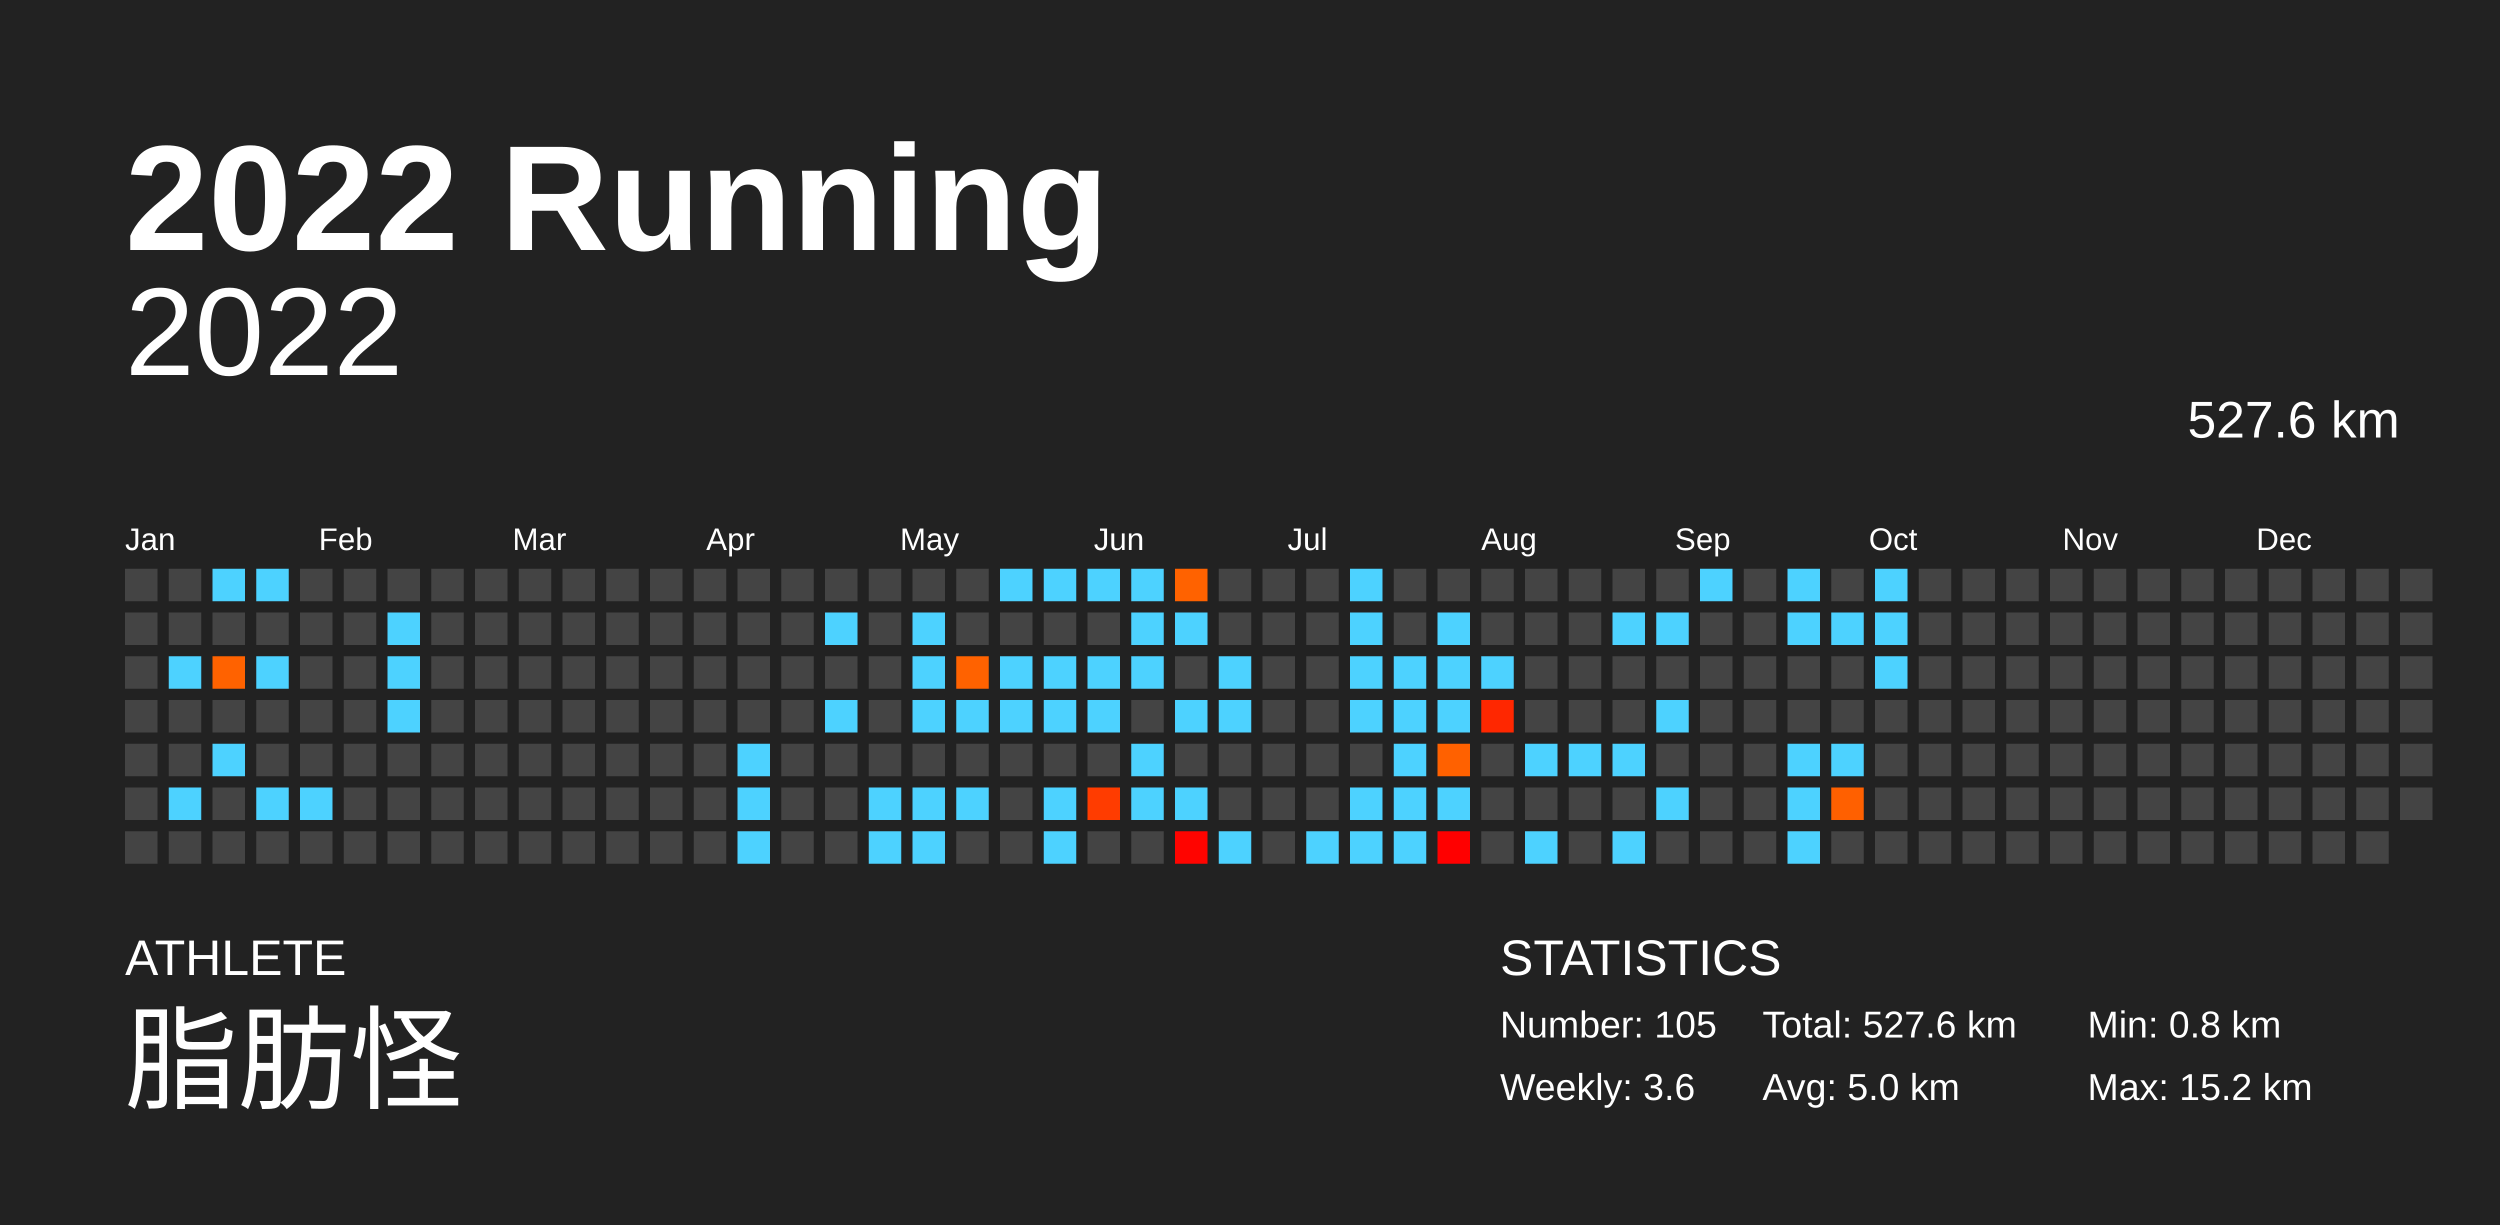
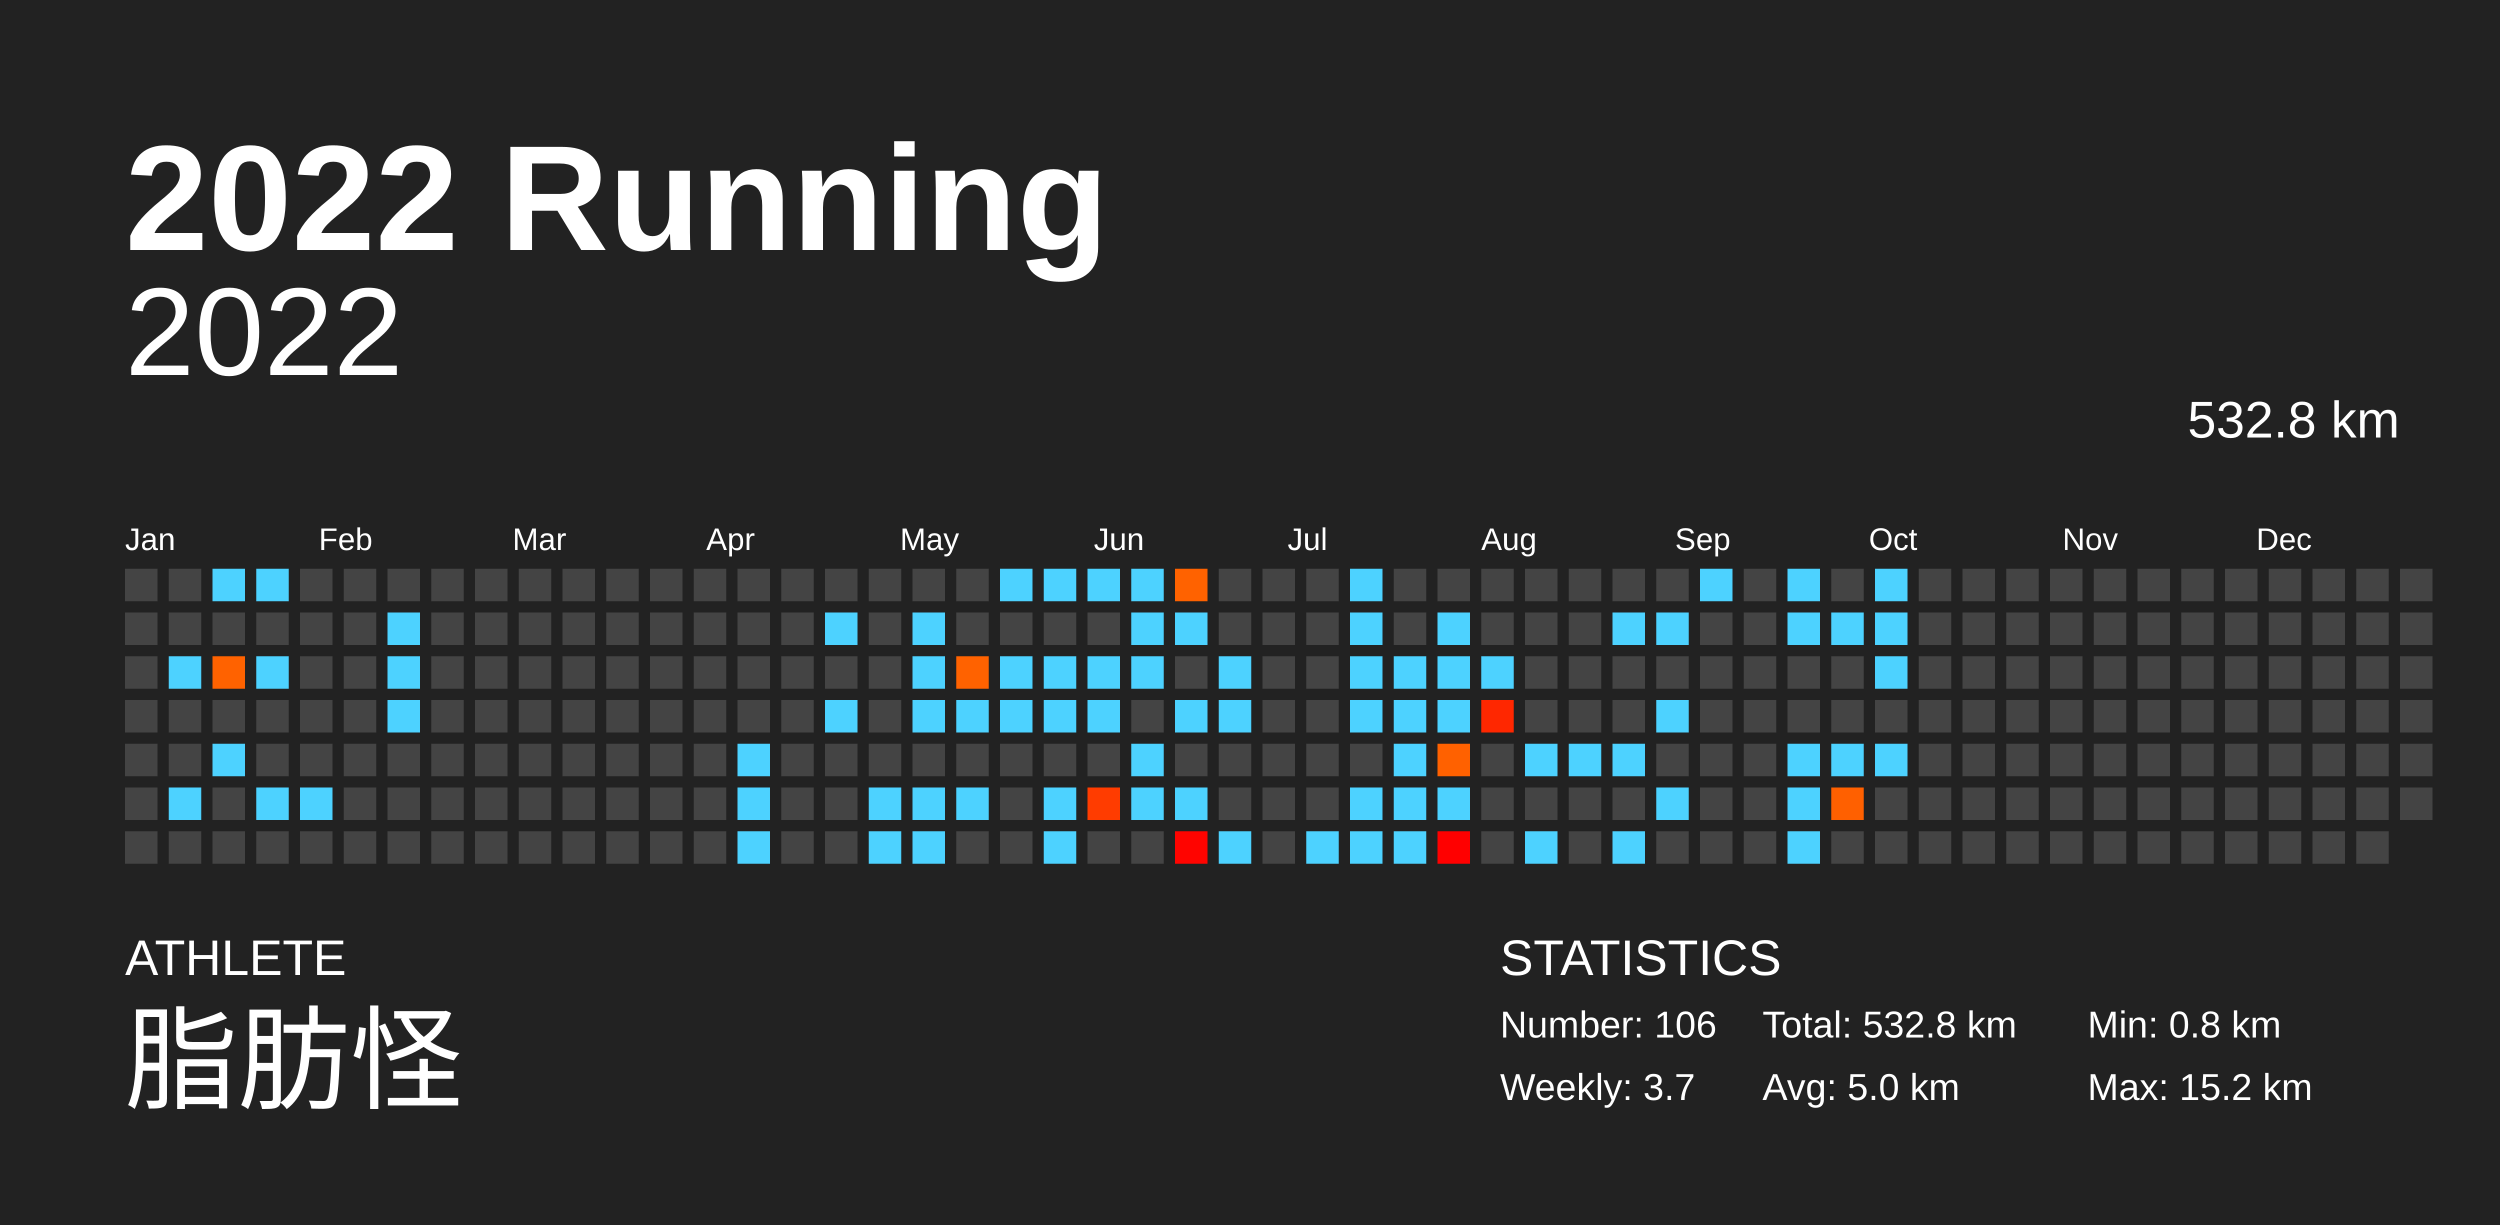
<svg xmlns="http://www.w3.org/2000/svg" baseProfile="full" height="98mm" version="1.1" viewBox="0,0,200,98" width="200mm">
  <defs />
  <rect fill="#222222" height="98" width="200" x="0" y="0" />
  <text fill="#FFFFFF" style="font-size:12px; font-family:Arial; font-weight:bold;" x="10" y="20">2022 Running</text>
  <text fill="#FFFFFF" style="font-size:4px; font-family:Arial" x="10" y="78">ATHLETE</text>
  <text fill="#FFFFFF" style="font-size:9px; font-family:Arial" x="10" y="88">脂肪怪</text>
  <text fill="#FFFFFF" style="font-size:4px; font-family:Arial" x="120" y="78">STATISTICS</text>
-   <text fill="#FFFFFF" style="font-size:3px; font-family:Arial" x="120" y="83">Number: 105</text>
-   <text fill="#FFFFFF" style="font-size:3px; font-family:Arial" x="120" y="88">Weekly: 3.6</text>
-   <text fill="#FFFFFF" style="font-size:3px; font-family:Arial" x="141" y="83">Total: 527.6 km</text>
+   <text fill="#FFFFFF" style="font-size:3px; font-family:Arial" x="120" y="83">Number: 106</text>
+   <text fill="#FFFFFF" style="font-size:3px; font-family:Arial" x="120" y="88">Weekly: 3.7</text>
+   <text fill="#FFFFFF" style="font-size:3px; font-family:Arial" x="141" y="83">Total: 532.8 km</text>
  <text fill="#FFFFFF" style="font-size:3px; font-family:Arial" x="141" y="88">Avg: 5.0 km</text>
  <text fill="#FFFFFF" style="font-size:3px; font-family:Arial" x="167" y="83">Min: 0.8 km</text>
  <text fill="#FFFFFF" style="font-size:3px; font-family:Arial" x="167" y="88">Max: 15.2 km</text>
  <text alignment-baseline="hanging" fill="#FFFFFF" style="font-size:10.0px; font-family:Arial;" x="10" y="30">2022</text>
-   <text alignment-baseline="hanging" fill="#FFFFFF" style="font-size:4.125px; font-family:Arial;" x="175" y="35">527.6 km</text>
+   <text alignment-baseline="hanging" fill="#FFFFFF" style="font-size:4.125px; font-family:Arial;" x="175" y="35">532.8 km</text>
  <text fill="#FFFFFF" style="font-size:2.5px; font-family:Arial" x="10.0" y="44">Jan</text>
  <text fill="#FFFFFF" style="font-size:2.5px; font-family:Arial" x="25.5" y="44">Feb</text>
  <text fill="#FFFFFF" style="font-size:2.5px; font-family:Arial" x="41.0" y="44">Mar</text>
  <text fill="#FFFFFF" style="font-size:2.5px; font-family:Arial" x="56.5" y="44">Apr</text>
  <text fill="#FFFFFF" style="font-size:2.5px; font-family:Arial" x="72.0" y="44">May</text>
  <text fill="#FFFFFF" style="font-size:2.5px; font-family:Arial" x="87.5" y="44">Jun</text>
  <text fill="#FFFFFF" style="font-size:2.5px; font-family:Arial" x="103.0" y="44">Jul</text>
  <text fill="#FFFFFF" style="font-size:2.5px; font-family:Arial" x="118.5" y="44">Aug</text>
  <text fill="#FFFFFF" style="font-size:2.5px; font-family:Arial" x="134.0" y="44">Sep</text>
  <text fill="#FFFFFF" style="font-size:2.5px; font-family:Arial" x="149.5" y="44">Oct</text>
  <text fill="#FFFFFF" style="font-size:2.5px; font-family:Arial" x="165.0" y="44">Nov</text>
  <text fill="#FFFFFF" style="font-size:2.5px; font-family:Arial" x="180.5" y="44">Dec</text>
  <rect fill="#444444" height="2.6" width="2.6" x="10.0" y="45.5" />
  <rect fill="#444444" height="2.6" width="2.6" x="10.0" y="49.0" />
  <rect fill="#444444" height="2.6" width="2.6" x="10.0" y="52.5" />
  <rect fill="#444444" height="2.6" width="2.6" x="10.0" y="56.0" />
  <rect fill="#444444" height="2.6" width="2.6" x="10.0" y="59.5" />
  <rect fill="#444444" height="2.6" width="2.6" x="10.0" y="63.0" />
  <rect fill="#444444" height="2.6" width="2.6" x="10.0" y="66.5" />
  <rect fill="#444444" height="2.6" width="2.6" x="13.5" y="45.5" />
  <rect fill="#444444" height="2.6" width="2.6" x="13.5" y="49.0" />
  <rect fill="#4dd2ff" height="2.6" width="2.6" x="13.5" y="52.5" />
  <rect fill="#444444" height="2.6" width="2.6" x="13.5" y="56.0" />
  <rect fill="#444444" height="2.6" width="2.6" x="13.5" y="59.5" />
  <rect fill="#4dd2ff" height="2.6" width="2.6" x="13.5" y="63.0" />
  <rect fill="#444444" height="2.6" width="2.6" x="13.5" y="66.5" />
  <rect fill="#4dd2ff" height="2.6" width="2.6" x="17.0" y="45.5" />
  <rect fill="#444444" height="2.6" width="2.6" x="17.0" y="49.0" />
  <rect fill="#ff6200" height="2.6" width="2.6" x="17.0" y="52.5" />
  <rect fill="#444444" height="2.6" width="2.6" x="17.0" y="56.0" />
  <rect fill="#4dd2ff" height="2.6" width="2.6" x="17.0" y="59.5" />
  <rect fill="#444444" height="2.6" width="2.6" x="17.0" y="63.0" />
  <rect fill="#444444" height="2.6" width="2.6" x="17.0" y="66.5" />
  <rect fill="#4dd2ff" height="2.6" width="2.6" x="20.5" y="45.5" />
  <rect fill="#444444" height="2.6" width="2.6" x="20.5" y="49.0" />
  <rect fill="#4dd2ff" height="2.6" width="2.6" x="20.5" y="52.5" />
  <rect fill="#444444" height="2.6" width="2.6" x="20.5" y="56.0" />
  <rect fill="#444444" height="2.6" width="2.6" x="20.5" y="59.5" />
  <rect fill="#4dd2ff" height="2.6" width="2.6" x="20.5" y="63.0" />
  <rect fill="#444444" height="2.6" width="2.6" x="20.5" y="66.5" />
  <rect fill="#444444" height="2.6" width="2.6" x="24.0" y="45.5" />
  <rect fill="#444444" height="2.6" width="2.6" x="24.0" y="49.0" />
  <rect fill="#444444" height="2.6" width="2.6" x="24.0" y="52.5" />
  <rect fill="#444444" height="2.6" width="2.6" x="24.0" y="56.0" />
  <rect fill="#444444" height="2.6" width="2.6" x="24.0" y="59.5" />
  <rect fill="#4dd2ff" height="2.6" width="2.6" x="24.0" y="63.0" />
  <rect fill="#444444" height="2.6" width="2.6" x="24.0" y="66.5" />
  <rect fill="#444444" height="2.6" width="2.6" x="27.5" y="45.5" />
  <rect fill="#444444" height="2.6" width="2.6" x="27.5" y="49.0" />
  <rect fill="#444444" height="2.6" width="2.6" x="27.5" y="52.5" />
  <rect fill="#444444" height="2.6" width="2.6" x="27.5" y="56.0" />
  <rect fill="#444444" height="2.6" width="2.6" x="27.5" y="59.5" />
  <rect fill="#444444" height="2.6" width="2.6" x="27.5" y="63.0" />
  <rect fill="#444444" height="2.6" width="2.6" x="27.5" y="66.5" />
  <rect fill="#444444" height="2.6" width="2.6" x="31.0" y="45.5" />
  <rect fill="#4dd2ff" height="2.6" width="2.6" x="31.0" y="49.0" />
  <rect fill="#4dd2ff" height="2.6" width="2.6" x="31.0" y="52.5" />
  <rect fill="#4dd2ff" height="2.6" width="2.6" x="31.0" y="56.0" />
  <rect fill="#444444" height="2.6" width="2.6" x="31.0" y="59.5" />
  <rect fill="#444444" height="2.6" width="2.6" x="31.0" y="63.0" />
  <rect fill="#444444" height="2.6" width="2.6" x="31.0" y="66.5" />
  <rect fill="#444444" height="2.6" width="2.6" x="34.5" y="45.5" />
  <rect fill="#444444" height="2.6" width="2.6" x="34.5" y="49.0" />
  <rect fill="#444444" height="2.6" width="2.6" x="34.5" y="52.5" />
  <rect fill="#444444" height="2.6" width="2.6" x="34.5" y="56.0" />
  <rect fill="#444444" height="2.6" width="2.6" x="34.5" y="59.5" />
  <rect fill="#444444" height="2.6" width="2.6" x="34.5" y="63.0" />
  <rect fill="#444444" height="2.6" width="2.6" x="34.5" y="66.5" />
  <rect fill="#444444" height="2.6" width="2.6" x="38.0" y="45.5" />
  <rect fill="#444444" height="2.6" width="2.6" x="38.0" y="49.0" />
  <rect fill="#444444" height="2.6" width="2.6" x="38.0" y="52.5" />
  <rect fill="#444444" height="2.6" width="2.6" x="38.0" y="56.0" />
  <rect fill="#444444" height="2.6" width="2.6" x="38.0" y="59.5" />
  <rect fill="#444444" height="2.6" width="2.6" x="38.0" y="63.0" />
  <rect fill="#444444" height="2.6" width="2.6" x="38.0" y="66.5" />
  <rect fill="#444444" height="2.6" width="2.6" x="41.5" y="45.5" />
  <rect fill="#444444" height="2.6" width="2.6" x="41.5" y="49.0" />
  <rect fill="#444444" height="2.6" width="2.6" x="41.5" y="52.5" />
  <rect fill="#444444" height="2.6" width="2.6" x="41.5" y="56.0" />
  <rect fill="#444444" height="2.6" width="2.6" x="41.5" y="59.5" />
  <rect fill="#444444" height="2.6" width="2.6" x="41.5" y="63.0" />
  <rect fill="#444444" height="2.6" width="2.6" x="41.5" y="66.5" />
  <rect fill="#444444" height="2.6" width="2.6" x="45.0" y="45.5" />
  <rect fill="#444444" height="2.6" width="2.6" x="45.0" y="49.0" />
  <rect fill="#444444" height="2.6" width="2.6" x="45.0" y="52.5" />
  <rect fill="#444444" height="2.6" width="2.6" x="45.0" y="56.0" />
  <rect fill="#444444" height="2.6" width="2.6" x="45.0" y="59.5" />
  <rect fill="#444444" height="2.6" width="2.6" x="45.0" y="63.0" />
  <rect fill="#444444" height="2.6" width="2.6" x="45.0" y="66.5" />
  <rect fill="#444444" height="2.6" width="2.6" x="48.5" y="45.5" />
  <rect fill="#444444" height="2.6" width="2.6" x="48.5" y="49.0" />
  <rect fill="#444444" height="2.6" width="2.6" x="48.5" y="52.5" />
  <rect fill="#444444" height="2.6" width="2.6" x="48.5" y="56.0" />
  <rect fill="#444444" height="2.6" width="2.6" x="48.5" y="59.5" />
  <rect fill="#444444" height="2.6" width="2.6" x="48.5" y="63.0" />
  <rect fill="#444444" height="2.6" width="2.6" x="48.5" y="66.5" />
  <rect fill="#444444" height="2.6" width="2.6" x="52.0" y="45.5" />
  <rect fill="#444444" height="2.6" width="2.6" x="52.0" y="49.0" />
  <rect fill="#444444" height="2.6" width="2.6" x="52.0" y="52.5" />
  <rect fill="#444444" height="2.6" width="2.6" x="52.0" y="56.0" />
  <rect fill="#444444" height="2.6" width="2.6" x="52.0" y="59.5" />
  <rect fill="#444444" height="2.6" width="2.6" x="52.0" y="63.0" />
  <rect fill="#444444" height="2.6" width="2.6" x="52.0" y="66.5" />
  <rect fill="#444444" height="2.6" width="2.6" x="55.5" y="45.5" />
  <rect fill="#444444" height="2.6" width="2.6" x="55.5" y="49.0" />
  <rect fill="#444444" height="2.6" width="2.6" x="55.5" y="52.5" />
  <rect fill="#444444" height="2.6" width="2.6" x="55.5" y="56.0" />
  <rect fill="#444444" height="2.6" width="2.6" x="55.5" y="59.5" />
  <rect fill="#444444" height="2.6" width="2.6" x="55.5" y="63.0" />
  <rect fill="#444444" height="2.6" width="2.6" x="55.5" y="66.5" />
  <rect fill="#444444" height="2.6" width="2.6" x="59.0" y="45.5" />
  <rect fill="#444444" height="2.6" width="2.6" x="59.0" y="49.0" />
  <rect fill="#444444" height="2.6" width="2.6" x="59.0" y="52.5" />
  <rect fill="#444444" height="2.6" width="2.6" x="59.0" y="56.0" />
  <rect fill="#4dd2ff" height="2.6" width="2.6" x="59.0" y="59.5" />
  <rect fill="#4dd2ff" height="2.6" width="2.6" x="59.0" y="63.0" />
  <rect fill="#4dd2ff" height="2.6" width="2.6" x="59.0" y="66.5" />
  <rect fill="#444444" height="2.6" width="2.6" x="62.5" y="45.5" />
  <rect fill="#444444" height="2.6" width="2.6" x="62.5" y="49.0" />
  <rect fill="#444444" height="2.6" width="2.6" x="62.5" y="52.5" />
  <rect fill="#444444" height="2.6" width="2.6" x="62.5" y="56.0" />
  <rect fill="#444444" height="2.6" width="2.6" x="62.5" y="59.5" />
  <rect fill="#444444" height="2.6" width="2.6" x="62.5" y="63.0" />
  <rect fill="#444444" height="2.6" width="2.6" x="62.5" y="66.5" />
  <rect fill="#444444" height="2.6" width="2.6" x="66.0" y="45.5" />
  <rect fill="#4dd2ff" height="2.6" width="2.6" x="66.0" y="49.0" />
  <rect fill="#444444" height="2.6" width="2.6" x="66.0" y="52.5" />
  <rect fill="#4dd2ff" height="2.6" width="2.6" x="66.0" y="56.0" />
  <rect fill="#444444" height="2.6" width="2.6" x="66.0" y="59.5" />
  <rect fill="#444444" height="2.6" width="2.6" x="66.0" y="63.0" />
  <rect fill="#444444" height="2.6" width="2.6" x="66.0" y="66.5" />
  <rect fill="#444444" height="2.6" width="2.6" x="69.5" y="45.5" />
  <rect fill="#444444" height="2.6" width="2.6" x="69.5" y="49.0" />
  <rect fill="#444444" height="2.6" width="2.6" x="69.5" y="52.5" />
  <rect fill="#444444" height="2.6" width="2.6" x="69.5" y="56.0" />
  <rect fill="#444444" height="2.6" width="2.6" x="69.5" y="59.5" />
  <rect fill="#4dd2ff" height="2.6" width="2.6" x="69.5" y="63.0" />
  <rect fill="#4dd2ff" height="2.6" width="2.6" x="69.5" y="66.5" />
  <rect fill="#444444" height="2.6" width="2.6" x="73.0" y="45.5" />
  <rect fill="#4dd2ff" height="2.6" width="2.6" x="73.0" y="49.0" />
  <rect fill="#4dd2ff" height="2.6" width="2.6" x="73.0" y="52.5" />
  <rect fill="#4dd2ff" height="2.6" width="2.6" x="73.0" y="56.0" />
  <rect fill="#444444" height="2.6" width="2.6" x="73.0" y="59.5" />
  <rect fill="#4dd2ff" height="2.6" width="2.6" x="73.0" y="63.0" />
  <rect fill="#4dd2ff" height="2.6" width="2.6" x="73.0" y="66.5" />
  <rect fill="#444444" height="2.6" width="2.6" x="76.5" y="45.5" />
  <rect fill="#444444" height="2.6" width="2.6" x="76.5" y="49.0" />
  <rect fill="#ff6200" height="2.6" width="2.6" x="76.5" y="52.5" />
  <rect fill="#4dd2ff" height="2.6" width="2.6" x="76.5" y="56.0" />
  <rect fill="#444444" height="2.6" width="2.6" x="76.5" y="59.5" />
  <rect fill="#4dd2ff" height="2.6" width="2.6" x="76.5" y="63.0" />
  <rect fill="#444444" height="2.6" width="2.6" x="76.5" y="66.5" />
  <rect fill="#4dd2ff" height="2.6" width="2.6" x="80.0" y="45.5" />
  <rect fill="#444444" height="2.6" width="2.6" x="80.0" y="49.0" />
  <rect fill="#4dd2ff" height="2.6" width="2.6" x="80.0" y="52.5" />
  <rect fill="#4dd2ff" height="2.6" width="2.6" x="80.0" y="56.0" />
  <rect fill="#444444" height="2.6" width="2.6" x="80.0" y="59.5" />
  <rect fill="#444444" height="2.6" width="2.6" x="80.0" y="63.0" />
  <rect fill="#444444" height="2.6" width="2.6" x="80.0" y="66.5" />
  <rect fill="#4dd2ff" height="2.6" width="2.6" x="83.5" y="45.5" />
  <rect fill="#444444" height="2.6" width="2.6" x="83.5" y="49.0" />
  <rect fill="#4dd2ff" height="2.6" width="2.6" x="83.5" y="52.5" />
  <rect fill="#4dd2ff" height="2.6" width="2.6" x="83.5" y="56.0" />
  <rect fill="#444444" height="2.6" width="2.6" x="83.5" y="59.5" />
  <rect fill="#4dd2ff" height="2.6" width="2.6" x="83.5" y="63.0" />
  <rect fill="#4dd2ff" height="2.6" width="2.6" x="83.5" y="66.5" />
  <rect fill="#4dd2ff" height="2.6" width="2.6" x="87.0" y="45.5" />
  <rect fill="#444444" height="2.6" width="2.6" x="87.0" y="49.0" />
  <rect fill="#4dd2ff" height="2.6" width="2.6" x="87.0" y="52.5" />
  <rect fill="#4dd2ff" height="2.6" width="2.6" x="87.0" y="56.0" />
  <rect fill="#444444" height="2.6" width="2.6" x="87.0" y="59.5" />
  <rect fill="#ff3c00" height="2.6" width="2.6" x="87.0" y="63.0" />
  <rect fill="#444444" height="2.6" width="2.6" x="87.0" y="66.5" />
  <rect fill="#4dd2ff" height="2.6" width="2.6" x="90.5" y="45.5" />
  <rect fill="#4dd2ff" height="2.6" width="2.6" x="90.5" y="49.0" />
  <rect fill="#4dd2ff" height="2.6" width="2.6" x="90.5" y="52.5" />
  <rect fill="#444444" height="2.6" width="2.6" x="90.5" y="56.0" />
  <rect fill="#4dd2ff" height="2.6" width="2.6" x="90.5" y="59.5" />
  <rect fill="#4dd2ff" height="2.6" width="2.6" x="90.5" y="63.0" />
  <rect fill="#444444" height="2.6" width="2.6" x="90.5" y="66.5" />
  <rect fill="#ff6200" height="2.6" width="2.6" x="94.0" y="45.5" />
  <rect fill="#4dd2ff" height="2.6" width="2.6" x="94.0" y="49.0" />
  <rect fill="#444444" height="2.6" width="2.6" x="94.0" y="52.5" />
  <rect fill="#4dd2ff" height="2.6" width="2.6" x="94.0" y="56.0" />
  <rect fill="#444444" height="2.6" width="2.6" x="94.0" y="59.5" />
  <rect fill="#4dd2ff" height="2.6" width="2.6" x="94.0" y="63.0" />
  <rect fill="#ff0400" height="2.6" width="2.6" x="94.0" y="66.5" />
  <rect fill="#444444" height="2.6" width="2.6" x="97.5" y="45.5" />
  <rect fill="#444444" height="2.6" width="2.6" x="97.5" y="49.0" />
  <rect fill="#4dd2ff" height="2.6" width="2.6" x="97.5" y="52.5" />
  <rect fill="#4dd2ff" height="2.6" width="2.6" x="97.5" y="56.0" />
  <rect fill="#444444" height="2.6" width="2.6" x="97.5" y="59.5" />
  <rect fill="#444444" height="2.6" width="2.6" x="97.5" y="63.0" />
  <rect fill="#4dd2ff" height="2.6" width="2.6" x="97.5" y="66.5" />
  <rect fill="#444444" height="2.6" width="2.6" x="101.0" y="45.5" />
  <rect fill="#444444" height="2.6" width="2.6" x="101.0" y="49.0" />
  <rect fill="#444444" height="2.6" width="2.6" x="101.0" y="52.5" />
  <rect fill="#444444" height="2.6" width="2.6" x="101.0" y="56.0" />
  <rect fill="#444444" height="2.6" width="2.6" x="101.0" y="59.5" />
  <rect fill="#444444" height="2.6" width="2.6" x="101.0" y="63.0" />
  <rect fill="#444444" height="2.6" width="2.6" x="101.0" y="66.5" />
  <rect fill="#444444" height="2.6" width="2.6" x="104.5" y="45.5" />
  <rect fill="#444444" height="2.6" width="2.6" x="104.5" y="49.0" />
  <rect fill="#444444" height="2.6" width="2.6" x="104.5" y="52.5" />
  <rect fill="#444444" height="2.6" width="2.6" x="104.5" y="56.0" />
  <rect fill="#444444" height="2.6" width="2.6" x="104.5" y="59.5" />
  <rect fill="#444444" height="2.6" width="2.6" x="104.5" y="63.0" />
  <rect fill="#4dd2ff" height="2.6" width="2.6" x="104.5" y="66.5" />
  <rect fill="#4dd2ff" height="2.6" width="2.6" x="108.0" y="45.5" />
  <rect fill="#4dd2ff" height="2.6" width="2.6" x="108.0" y="49.0" />
  <rect fill="#4dd2ff" height="2.6" width="2.6" x="108.0" y="52.5" />
  <rect fill="#4dd2ff" height="2.6" width="2.6" x="108.0" y="56.0" />
  <rect fill="#444444" height="2.6" width="2.6" x="108.0" y="59.5" />
  <rect fill="#4dd2ff" height="2.6" width="2.6" x="108.0" y="63.0" />
  <rect fill="#4dd2ff" height="2.6" width="2.6" x="108.0" y="66.5" />
  <rect fill="#444444" height="2.6" width="2.6" x="111.5" y="45.5" />
  <rect fill="#444444" height="2.6" width="2.6" x="111.5" y="49.0" />
  <rect fill="#4dd2ff" height="2.6" width="2.6" x="111.5" y="52.5" />
  <rect fill="#4dd2ff" height="2.6" width="2.6" x="111.5" y="56.0" />
  <rect fill="#4dd2ff" height="2.6" width="2.6" x="111.5" y="59.5" />
  <rect fill="#4dd2ff" height="2.6" width="2.6" x="111.5" y="63.0" />
  <rect fill="#4dd2ff" height="2.6" width="2.6" x="111.5" y="66.5" />
  <rect fill="#444444" height="2.6" width="2.6" x="115.0" y="45.5" />
  <rect fill="#4dd2ff" height="2.6" width="2.6" x="115.0" y="49.0" />
  <rect fill="#4dd2ff" height="2.6" width="2.6" x="115.0" y="52.5" />
  <rect fill="#4dd2ff" height="2.6" width="2.6" x="115.0" y="56.0" />
  <rect fill="#ff6100" height="2.6" width="2.6" x="115.0" y="59.5" />
  <rect fill="#4dd2ff" height="2.6" width="2.6" x="115.0" y="63.0" />
  <rect fill="#ff0000" height="2.6" width="2.6" x="115.0" y="66.5" />
  <rect fill="#444444" height="2.6" width="2.6" x="118.5" y="45.5" />
  <rect fill="#444444" height="2.6" width="2.6" x="118.5" y="49.0" />
  <rect fill="#4dd2ff" height="2.6" width="2.6" x="118.5" y="52.5" />
  <rect fill="#ff2700" height="2.6" width="2.6" x="118.5" y="56.0" />
  <rect fill="#444444" height="2.6" width="2.6" x="118.5" y="59.5" />
  <rect fill="#444444" height="2.6" width="2.6" x="118.5" y="63.0" />
  <rect fill="#444444" height="2.6" width="2.6" x="118.5" y="66.5" />
  <rect fill="#444444" height="2.6" width="2.6" x="122.0" y="45.5" />
  <rect fill="#444444" height="2.6" width="2.6" x="122.0" y="49.0" />
  <rect fill="#444444" height="2.6" width="2.6" x="122.0" y="52.5" />
  <rect fill="#444444" height="2.6" width="2.6" x="122.0" y="56.0" />
  <rect fill="#4dd2ff" height="2.6" width="2.6" x="122.0" y="59.5" />
  <rect fill="#444444" height="2.6" width="2.6" x="122.0" y="63.0" />
  <rect fill="#4dd2ff" height="2.6" width="2.6" x="122.0" y="66.5" />
  <rect fill="#444444" height="2.6" width="2.6" x="125.5" y="45.5" />
  <rect fill="#444444" height="2.6" width="2.6" x="125.5" y="49.0" />
  <rect fill="#444444" height="2.6" width="2.6" x="125.5" y="52.5" />
  <rect fill="#444444" height="2.6" width="2.6" x="125.5" y="56.0" />
  <rect fill="#4dd2ff" height="2.6" width="2.6" x="125.5" y="59.5" />
  <rect fill="#444444" height="2.6" width="2.6" x="125.5" y="63.0" />
  <rect fill="#444444" height="2.6" width="2.6" x="125.5" y="66.5" />
  <rect fill="#444444" height="2.6" width="2.6" x="129.0" y="45.5" />
  <rect fill="#4dd2ff" height="2.6" width="2.6" x="129.0" y="49.0" />
  <rect fill="#444444" height="2.6" width="2.6" x="129.0" y="52.5" />
  <rect fill="#444444" height="2.6" width="2.6" x="129.0" y="56.0" />
  <rect fill="#4dd2ff" height="2.6" width="2.6" x="129.0" y="59.5" />
  <rect fill="#444444" height="2.6" width="2.6" x="129.0" y="63.0" />
  <rect fill="#4dd2ff" height="2.6" width="2.6" x="129.0" y="66.5" />
  <rect fill="#444444" height="2.6" width="2.6" x="132.5" y="45.5" />
  <rect fill="#4dd2ff" height="2.6" width="2.6" x="132.5" y="49.0" />
  <rect fill="#444444" height="2.6" width="2.6" x="132.5" y="52.5" />
  <rect fill="#4dd2ff" height="2.6" width="2.6" x="132.5" y="56.0" />
  <rect fill="#444444" height="2.6" width="2.6" x="132.5" y="59.5" />
  <rect fill="#4dd2ff" height="2.6" width="2.6" x="132.5" y="63.0" />
  <rect fill="#444444" height="2.6" width="2.6" x="132.5" y="66.5" />
  <rect fill="#4dd2ff" height="2.6" width="2.6" x="136.0" y="45.5" />
  <rect fill="#444444" height="2.6" width="2.6" x="136.0" y="49.0" />
  <rect fill="#444444" height="2.6" width="2.6" x="136.0" y="52.5" />
  <rect fill="#444444" height="2.6" width="2.6" x="136.0" y="56.0" />
  <rect fill="#444444" height="2.6" width="2.6" x="136.0" y="59.5" />
  <rect fill="#444444" height="2.6" width="2.6" x="136.0" y="63.0" />
  <rect fill="#444444" height="2.6" width="2.6" x="136.0" y="66.5" />
  <rect fill="#444444" height="2.6" width="2.6" x="139.5" y="45.5" />
  <rect fill="#444444" height="2.6" width="2.6" x="139.5" y="49.0" />
  <rect fill="#444444" height="2.6" width="2.6" x="139.5" y="52.5" />
  <rect fill="#444444" height="2.6" width="2.6" x="139.5" y="56.0" />
  <rect fill="#444444" height="2.6" width="2.6" x="139.5" y="59.5" />
  <rect fill="#444444" height="2.6" width="2.6" x="139.5" y="63.0" />
  <rect fill="#444444" height="2.6" width="2.6" x="139.5" y="66.5" />
  <rect fill="#4dd2ff" height="2.6" width="2.6" x="143.0" y="45.5" />
  <rect fill="#4dd2ff" height="2.6" width="2.6" x="143.0" y="49.0" />
  <rect fill="#444444" height="2.6" width="2.6" x="143.0" y="52.5" />
  <rect fill="#444444" height="2.6" width="2.6" x="143.0" y="56.0" />
  <rect fill="#4dd2ff" height="2.6" width="2.6" x="143.0" y="59.5" />
  <rect fill="#4dd2ff" height="2.6" width="2.6" x="143.0" y="63.0" />
  <rect fill="#4dd2ff" height="2.6" width="2.6" x="143.0" y="66.5" />
  <rect fill="#444444" height="2.6" width="2.6" x="146.5" y="45.5" />
  <rect fill="#4dd2ff" height="2.6" width="2.6" x="146.5" y="49.0" />
  <rect fill="#444444" height="2.6" width="2.6" x="146.5" y="52.5" />
  <rect fill="#444444" height="2.6" width="2.6" x="146.5" y="56.0" />
  <rect fill="#4dd2ff" height="2.6" width="2.6" x="146.5" y="59.5" />
  <rect fill="#ff6000" height="2.6" width="2.6" x="146.5" y="63.0" />
  <rect fill="#444444" height="2.6" width="2.6" x="146.5" y="66.5" />
  <rect fill="#4dd2ff" height="2.6" width="2.6" x="150.0" y="45.5" />
  <rect fill="#4dd2ff" height="2.6" width="2.6" x="150.0" y="49.0" />
  <rect fill="#4dd2ff" height="2.6" width="2.6" x="150.0" y="52.5" />
  <rect fill="#444444" height="2.6" width="2.6" x="150.0" y="56.0" />
-   <rect fill="#444444" height="2.6" width="2.6" x="150.0" y="59.5" />
+   <rect fill="#4dd2ff" height="2.6" width="2.6" x="150.0" y="59.5" />
  <rect fill="#444444" height="2.6" width="2.6" x="150.0" y="63.0" />
  <rect fill="#444444" height="2.6" width="2.6" x="150.0" y="66.5" />
  <rect fill="#444444" height="2.6" width="2.6" x="153.5" y="45.5" />
  <rect fill="#444444" height="2.6" width="2.6" x="153.5" y="49.0" />
  <rect fill="#444444" height="2.6" width="2.6" x="153.5" y="52.5" />
  <rect fill="#444444" height="2.6" width="2.6" x="153.5" y="56.0" />
  <rect fill="#444444" height="2.6" width="2.6" x="153.5" y="59.5" />
  <rect fill="#444444" height="2.6" width="2.6" x="153.5" y="63.0" />
  <rect fill="#444444" height="2.6" width="2.6" x="153.5" y="66.5" />
  <rect fill="#444444" height="2.6" width="2.6" x="157.0" y="45.5" />
  <rect fill="#444444" height="2.6" width="2.6" x="157.0" y="49.0" />
  <rect fill="#444444" height="2.6" width="2.6" x="157.0" y="52.5" />
  <rect fill="#444444" height="2.6" width="2.6" x="157.0" y="56.0" />
  <rect fill="#444444" height="2.6" width="2.6" x="157.0" y="59.5" />
  <rect fill="#444444" height="2.6" width="2.6" x="157.0" y="63.0" />
  <rect fill="#444444" height="2.6" width="2.6" x="157.0" y="66.5" />
  <rect fill="#444444" height="2.6" width="2.6" x="160.5" y="45.5" />
  <rect fill="#444444" height="2.6" width="2.6" x="160.5" y="49.0" />
  <rect fill="#444444" height="2.6" width="2.6" x="160.5" y="52.5" />
  <rect fill="#444444" height="2.6" width="2.6" x="160.5" y="56.0" />
  <rect fill="#444444" height="2.6" width="2.6" x="160.5" y="59.5" />
  <rect fill="#444444" height="2.6" width="2.6" x="160.5" y="63.0" />
  <rect fill="#444444" height="2.6" width="2.6" x="160.5" y="66.5" />
  <rect fill="#444444" height="2.6" width="2.6" x="164.0" y="45.5" />
  <rect fill="#444444" height="2.6" width="2.6" x="164.0" y="49.0" />
  <rect fill="#444444" height="2.6" width="2.6" x="164.0" y="52.5" />
  <rect fill="#444444" height="2.6" width="2.6" x="164.0" y="56.0" />
  <rect fill="#444444" height="2.6" width="2.6" x="164.0" y="59.5" />
  <rect fill="#444444" height="2.6" width="2.6" x="164.0" y="63.0" />
  <rect fill="#444444" height="2.6" width="2.6" x="164.0" y="66.5" />
  <rect fill="#444444" height="2.6" width="2.6" x="167.5" y="45.5" />
  <rect fill="#444444" height="2.6" width="2.6" x="167.5" y="49.0" />
  <rect fill="#444444" height="2.6" width="2.6" x="167.5" y="52.5" />
  <rect fill="#444444" height="2.6" width="2.6" x="167.5" y="56.0" />
  <rect fill="#444444" height="2.6" width="2.6" x="167.5" y="59.5" />
  <rect fill="#444444" height="2.6" width="2.6" x="167.5" y="63.0" />
  <rect fill="#444444" height="2.6" width="2.6" x="167.5" y="66.5" />
  <rect fill="#444444" height="2.6" width="2.6" x="171.0" y="45.5" />
  <rect fill="#444444" height="2.6" width="2.6" x="171.0" y="49.0" />
  <rect fill="#444444" height="2.6" width="2.6" x="171.0" y="52.5" />
  <rect fill="#444444" height="2.6" width="2.6" x="171.0" y="56.0" />
  <rect fill="#444444" height="2.6" width="2.6" x="171.0" y="59.5" />
  <rect fill="#444444" height="2.6" width="2.6" x="171.0" y="63.0" />
  <rect fill="#444444" height="2.6" width="2.6" x="171.0" y="66.5" />
  <rect fill="#444444" height="2.6" width="2.6" x="174.5" y="45.5" />
  <rect fill="#444444" height="2.6" width="2.6" x="174.5" y="49.0" />
  <rect fill="#444444" height="2.6" width="2.6" x="174.5" y="52.5" />
  <rect fill="#444444" height="2.6" width="2.6" x="174.5" y="56.0" />
  <rect fill="#444444" height="2.6" width="2.6" x="174.5" y="59.5" />
  <rect fill="#444444" height="2.6" width="2.6" x="174.5" y="63.0" />
  <rect fill="#444444" height="2.6" width="2.6" x="174.5" y="66.5" />
  <rect fill="#444444" height="2.6" width="2.6" x="178.0" y="45.5" />
  <rect fill="#444444" height="2.6" width="2.6" x="178.0" y="49.0" />
  <rect fill="#444444" height="2.6" width="2.6" x="178.0" y="52.5" />
  <rect fill="#444444" height="2.6" width="2.6" x="178.0" y="56.0" />
  <rect fill="#444444" height="2.6" width="2.6" x="178.0" y="59.5" />
  <rect fill="#444444" height="2.6" width="2.6" x="178.0" y="63.0" />
  <rect fill="#444444" height="2.6" width="2.6" x="178.0" y="66.5" />
  <rect fill="#444444" height="2.6" width="2.6" x="181.5" y="45.5" />
  <rect fill="#444444" height="2.6" width="2.6" x="181.5" y="49.0" />
  <rect fill="#444444" height="2.6" width="2.6" x="181.5" y="52.5" />
  <rect fill="#444444" height="2.6" width="2.6" x="181.5" y="56.0" />
  <rect fill="#444444" height="2.6" width="2.6" x="181.5" y="59.5" />
  <rect fill="#444444" height="2.6" width="2.6" x="181.5" y="63.0" />
  <rect fill="#444444" height="2.6" width="2.6" x="181.5" y="66.5" />
  <rect fill="#444444" height="2.6" width="2.6" x="185.0" y="45.5" />
  <rect fill="#444444" height="2.6" width="2.6" x="185.0" y="49.0" />
  <rect fill="#444444" height="2.6" width="2.6" x="185.0" y="52.5" />
  <rect fill="#444444" height="2.6" width="2.6" x="185.0" y="56.0" />
  <rect fill="#444444" height="2.6" width="2.6" x="185.0" y="59.5" />
  <rect fill="#444444" height="2.6" width="2.6" x="185.0" y="63.0" />
  <rect fill="#444444" height="2.6" width="2.6" x="185.0" y="66.5" />
  <rect fill="#444444" height="2.6" width="2.6" x="188.5" y="45.5" />
  <rect fill="#444444" height="2.6" width="2.6" x="188.5" y="49.0" />
  <rect fill="#444444" height="2.6" width="2.6" x="188.5" y="52.5" />
  <rect fill="#444444" height="2.6" width="2.6" x="188.5" y="56.0" />
  <rect fill="#444444" height="2.6" width="2.6" x="188.5" y="59.5" />
  <rect fill="#444444" height="2.6" width="2.6" x="188.5" y="63.0" />
  <rect fill="#444444" height="2.6" width="2.6" x="188.5" y="66.5" />
  <rect fill="#444444" height="2.6" width="2.6" x="192.0" y="45.5" />
  <rect fill="#444444" height="2.6" width="2.6" x="192.0" y="49.0" />
  <rect fill="#444444" height="2.6" width="2.6" x="192.0" y="52.5" />
  <rect fill="#444444" height="2.6" width="2.6" x="192.0" y="56.0" />
  <rect fill="#444444" height="2.6" width="2.6" x="192.0" y="59.5" />
  <rect fill="#444444" height="2.6" width="2.6" x="192.0" y="63.0" />
</svg>
